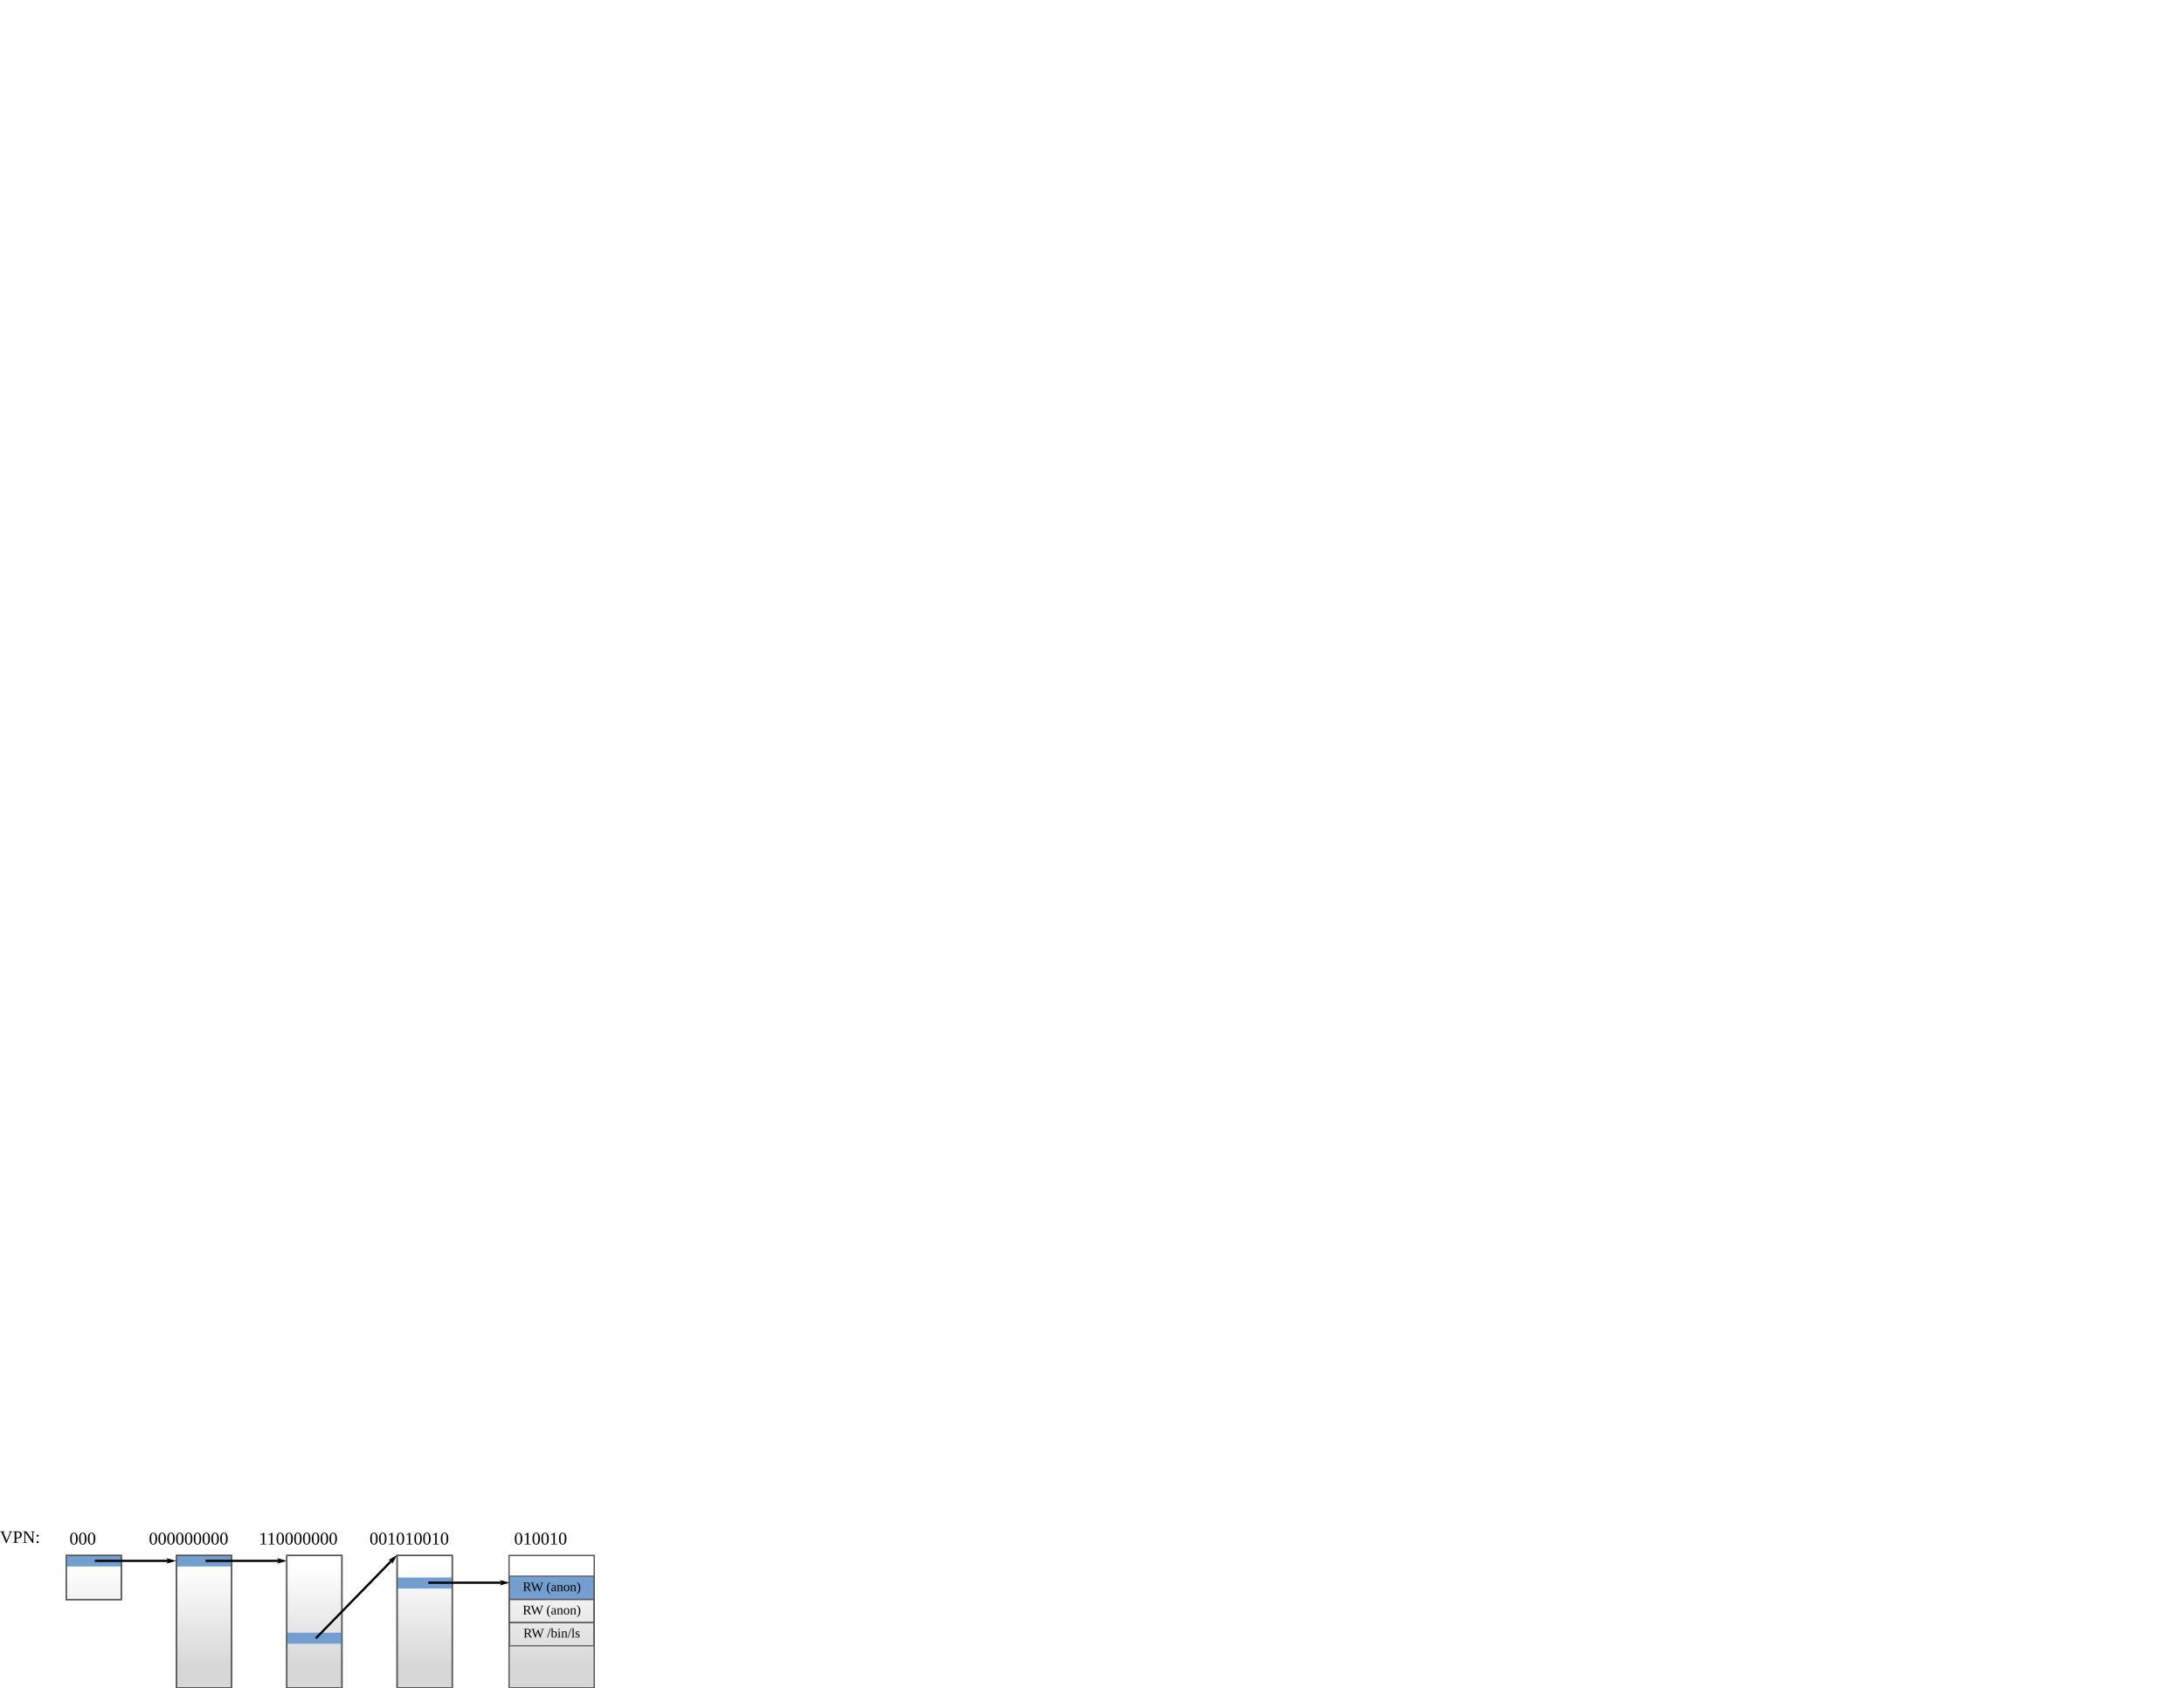
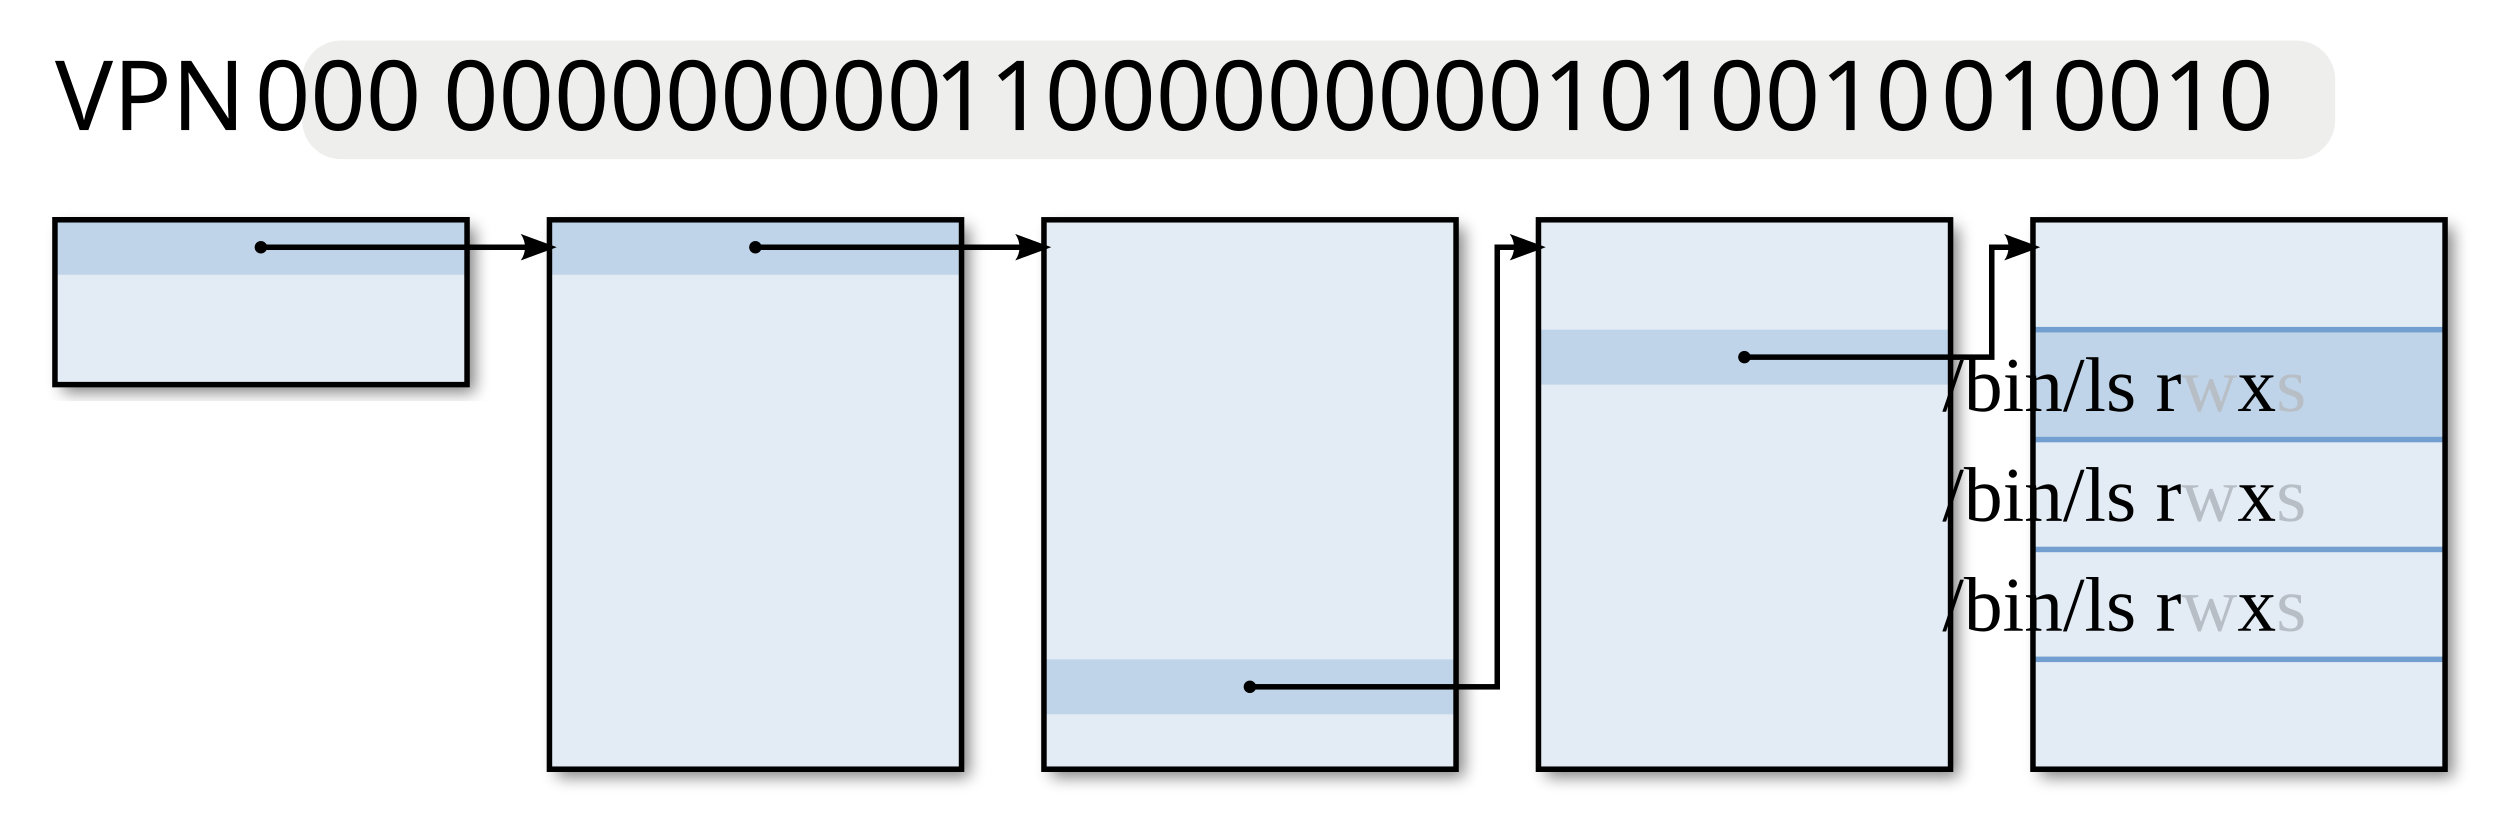
- <svg xmlns="http://www.w3.org/2000/svg" xmlns:xlink="http://www.w3.org/1999/xlink" width="990" height="765" id="svg2" version="1.1">
+ <svg xmlns="http://www.w3.org/2000/svg" xmlns:xlink="http://www.w3.org/1999/xlink" width="322.441" height="106.299" id="svg2" version="1.1">
  <defs id="defs4">
-     <marker orient="auto" refY="0" refX="0" id="Arrow1Send" style="overflow:visible">
-       <path id="path4372" d="M 0,0 5,-5 -12.5,0 5,5 0,0 z" style="fill-rule:evenodd;stroke:#000000;stroke-width:1pt" transform="matrix(-0.2,0,0,-0.2,-1.2,0)" />
+     <marker orient="auto" refY="0" refX="0" id="DotS" style="overflow:visible">
+       <path id="path6905" d="m -2.5,-1 c 0,2.76 -2.24,5 -5,5 -2.76,0 -5,-2.24 -5,-5 0,-2.76 2.24,-5 5,-5 2.76,0 5,2.24 5,5 z" style="fill-rule:evenodd;stroke:#000000;stroke-width:1pt" transform="matrix(0.2,0,0,0.2,1.48,0.2)" />
    </marker>
-     <linearGradient id="linearGradient3025">
-       <stop style="stop-color:#ffffff;stop-opacity:1" offset="0" id="stop3027" />
-       <stop style="stop-color:#d7d7d7;stop-opacity:1" offset="1" id="stop3029" />
-     </linearGradient>
    <marker orient="auto" refY="0" refX="0" id="Arrow2Mend" style="overflow:visible">
      <path id="path3843" style="font-size:12px;fill-rule:evenodd;stroke-width:0.625;stroke-linejoin:round" d="M 8.719,4.034 -2.207,0.016 8.719,-4.002 c -1.745,2.372 -1.735,5.617 -6e-7,8.035 z" transform="scale(-0.6,-0.6)" />
    </marker>
-     <marker orient="auto" refY="0" refX="0" id="TriangleOutM" style="overflow:visible">
-       <path id="path3962" d="m 5.77,0 -8.65,5 0,-10 8.65,5 z" style="fill-rule:evenodd;stroke:#000000;stroke-width:1pt;marker-start:none" transform="scale(0.4,0.4)" />
-     </marker>
-     <marker orient="auto" refY="0" refX="0" id="TriangleOutL" style="overflow:visible">
-       <path id="path3959" d="m 5.77,0 -8.65,5 0,-10 8.65,5 z" style="fill-rule:evenodd;stroke:#000000;stroke-width:1pt;marker-start:none" transform="scale(0.8,0.8)" />
-     </marker>
-     <marker orient="auto" refY="0" refX="0" id="Arrow2Lend" style="overflow:visible">
-       <path id="path3837" style="font-size:12px;fill-rule:evenodd;stroke-width:0.625;stroke-linejoin:round" d="M 8.719,4.034 -2.207,0.016 8.719,-4.002 c -1.745,2.372 -1.735,5.617 -6e-7,8.035 z" transform="matrix(-1.1,0,0,-1.1,-1.1,0)" />
-     </marker>
-     <marker orient="auto" refY="0" refX="0" id="Arrow2Lend-6" style="overflow:visible">
-       <path id="path3837-9" style="font-size:12px;fill-rule:evenodd;stroke-width:0.625;stroke-linejoin:round" d="M 8.719,4.034 -2.207,0.016 8.719,-4.002 c -1.745,2.372 -1.735,5.617 -6e-7,8.035 z" transform="matrix(-1.1,0,0,-1.1,-1.1,0)" />
-     </marker>
-     <linearGradient xlink:href="#linearGradient3025" id="linearGradient3858" gradientUnits="userSpaceOnUse" gradientTransform="translate(10,0)" x1="32.467" y1="19.913" x2="32.467" y2="64.913" />
-     <linearGradient xlink:href="#linearGradient3025" id="linearGradient3882" gradientUnits="userSpaceOnUse" gradientTransform="translate(10,0)" x1="32.467" y1="19.913" x2="32.467" y2="64.913" />
-     <linearGradient xlink:href="#linearGradient3025-0" id="linearGradient3882-2" gradientUnits="userSpaceOnUse" gradientTransform="translate(10,0)" x1="32.467" y1="34.913" x2="32.467" y2="44.913" />
-     <linearGradient id="linearGradient3025-0">
-       <stop style="stop-color:#ffffff;stop-opacity:1" offset="0" id="stop3027-5" />
-       <stop style="stop-color:#d7d7d7;stop-opacity:1" offset="1" id="stop3029-9" />
-     </linearGradient>
-     <linearGradient y2="64.913" x2="32.467" y1="19.913" x1="32.467" gradientTransform="translate(-17.16522,-14.61121)" gradientUnits="userSpaceOnUse" id="linearGradient3921" xlink:href="#linearGradient3025-0" />
-     <linearGradient xlink:href="#linearGradient3025-0" id="linearGradient3945" gradientUnits="userSpaceOnUse" gradientTransform="translate(91.9565,34.03944)" x1="32.467" y1="34.913" x2="32.467" y2="44.913" />
-     <marker orient="auto" refY="0" refX="0" id="Arrow1Send-0" style="overflow:visible">
-       <path id="path4372-8" d="M 0,0 5,-5 -12.5,0 5,5 0,0 z" style="fill-rule:evenodd;stroke:#000000;stroke-width:1pt" transform="matrix(-0.2,0,0,-0.2,-1.2,0)" />
-     </marker>
-     <linearGradient xlink:href="#linearGradient3025-0" id="linearGradient3061" gradientUnits="userSpaceOnUse" gradientTransform="translate(-99.44989,-83.47755)" x1="32.467" y1="34.913" x2="32.467" y2="44.913" />
-     <linearGradient id="linearGradient3025-3">
-       <stop style="stop-color:#ffffff;stop-opacity:1" offset="0" id="stop3027-2" />
-       <stop style="stop-color:#d7d7d7;stop-opacity:1" offset="1" id="stop3029-1" />
-     </linearGradient>
-     <linearGradient xlink:href="#linearGradient3025-3" id="linearGradient3113" gradientUnits="userSpaceOnUse" gradientTransform="translate(210.7511,0)" x1="32.467" y1="19.913" x2="32.467" y2="64.913" />
-     <linearGradient xlink:href="#linearGradient3025" id="linearGradient3131" gradientUnits="userSpaceOnUse" gradientTransform="translate(10,0)" x1="32.467" y1="19.913" x2="32.467" y2="64.913" />
-     <linearGradient xlink:href="#linearGradient3025" id="linearGradient3138" gradientUnits="userSpaceOnUse" gradientTransform="translate(10,0)" x1="32.467" y1="19.913" x2="32.467" y2="64.913" />
-     <marker orient="auto" refY="0" refX="0" id="Arrow1Send-3" style="overflow:visible">
-       <path id="path4372-85" d="M 0,0 5,-5 -12.5,0 5,5 0,0 z" style="fill-rule:evenodd;stroke:#000000;stroke-width:1pt" transform="matrix(-0.2,0,0,-0.2,-1.2,0)" />
-     </marker>
-     <linearGradient xlink:href="#linearGradient3025-0" id="linearGradient3200" gradientUnits="userSpaceOnUse" gradientTransform="translate(3.453962,-103.4775)" x1="32.467" y1="34.913" x2="32.467" y2="44.913" />
-     <linearGradient xlink:href="#linearGradient3025-3-5" id="linearGradient3113-8" gradientUnits="userSpaceOnUse" gradientTransform="translate(210.7511,0)" x1="32.467" y1="19.913" x2="32.467" y2="64.913" />
-     <linearGradient id="linearGradient3025-3-5">
-       <stop style="stop-color:#ffffff;stop-opacity:1" offset="0" id="stop3027-2-3" />
-       <stop style="stop-color:#d7d7d7;stop-opacity:1" offset="1" id="stop3029-1-2" />
-     </linearGradient>
+     <filter id="filter9186" style="color-interpolation-filters:sRGB;">
+       <feFlood id="feFlood9188" flood-opacity="0.5" flood-color="rgb(0,0,0)" result="flood" />
+       <feComposite id="feComposite9190" in2="SourceGraphic" in="flood" operator="in" result="composite1" />
+       <feGaussianBlur id="feGaussianBlur9192" in="composite" stdDeviation="1" result="blur" />
+       <feOffset id="feOffset9194" dx="1" dy="1" result="offset" />
+     </filter>
+     <filter id="filter9200" style="color-interpolation-filters:sRGB;">
+       <feFlood id="feFlood9202" flood-opacity="0.5" flood-color="rgb(0,0,0)" result="flood" />
+       <feComposite id="feComposite9204" in2="SourceGraphic" in="flood" operator="in" result="composite1" />
+       <feGaussianBlur id="feGaussianBlur9206" in="composite" stdDeviation="1" result="blur" />
+       <feOffset id="feOffset9208" dx="1" dy="1" result="offset" />
+     </filter>
  </defs>
-   <g id="layer1" transform="translate(2.532799,690.0868)" style="display:inline">
-     <rect style="fill:url(#linearGradient3113);fill-opacity:1;stroke:#585858;stroke-width:0.604;stroke-miterlimit:4;stroke-opacity:1;stroke-dasharray:none;stroke-dashoffset:0" id="rect3872-5" width="38.616" height="60" x="228.218" y="14.913" />
-     <text xml:space="preserve" style="font-size:40px;font-style:normal;font-weight:normal;line-height:125%;letter-spacing:0px;word-spacing:0px;fill:#000000;fill-opacity:1;stroke:none;font-family:Times New Roman;-inkscape-font-specification:Times New Roman" x="-2.58" y="9.226" id="text5822">
-       <tspan id="tspan5824" x="-2.58" y="9.226" style="font-size:8px;-inkscape-font-specification:Times New Roman;font-family:Times New Roman">VPN:</tspan>
+   <g id="layer1" transform="translate(2.532799,31.3862)" style="display:inline">
+     <rect style="color:#000000;fill:#eeeeec;fill-opacity:1;stroke:none;stroke-width:0.709;marker:none;visibility:visible;display:inline;overflow:visible;enable-background:accumulate" id="rect5927" width="262.205" height="15.298" x="36.444" y="-26.157" ry="5" />
+     <text xml:space="preserve" style="font-size:12.5px;font-style:normal;font-variant:normal;font-weight:normal;font-stretch:normal;text-align:start;line-height:125%;letter-spacing:0px;word-spacing:0px;writing-mode:lr-tb;text-anchor:start;fill:#000000;fill-opacity:1;stroke:none;font-family:Minion Pro;-inkscape-font-specification:Minion Pro" x="4.554" y="-14.614" id="text3071">
+       <tspan id="tspan3073" x="4.554" y="-14.614">VPN</tspan>
    </text>
-     <text xml:space="preserve" style="font-size:40px;font-style:normal;font-variant:normal;font-weight:normal;font-stretch:normal;line-height:125%;letter-spacing:0px;word-spacing:0px;fill:#000000;fill-opacity:1;stroke:none;font-family:cmr10;-inkscape-font-specification:cmr10" x="33.254" y="-19.672" id="text8802" transform="translate(-2.532799,4.773338)">
-       <tspan id="tspan8804" x="33.254" y="-19.672" />
+     <text xml:space="preserve" style="font-size:12.5px;font-style:normal;font-variant:normal;font-weight:300;font-stretch:normal;text-align:center;line-height:125%;letter-spacing:0px;word-spacing:0px;writing-mode:lr-tb;text-anchor:middle;fill:#000000;fill-opacity:1;stroke:none;font-family:Minion Pro;-inkscape-font-specification:Minion Pro" x="49.202" y="-14.614" id="text3075">
+       <tspan id="tspan3077" x="49.202" y="-14.614">000</tspan>
    </text>
-     <rect style="fill:url(#linearGradient3138);fill-opacity:1;stroke:#585858;stroke-width:0.604;stroke-miterlimit:4;stroke-opacity:1;stroke-dasharray:none;stroke-dashoffset:0" id="rect2985" width="25" height="20" x="27.467" y="14.913" />
-     <text xml:space="preserve" style="font-size:8px;font-style:normal;font-weight:normal;text-align:center;line-height:125%;letter-spacing:0px;word-spacing:0px;text-anchor:middle;fill:#000000;fill-opacity:1;stroke:none;font-family:Times New Roman;-inkscape-font-specification:Times New Roman" x="39.965" y="9.913" id="text5767">
-       <tspan id="tspan5769" x="39.965" y="9.913" style="font-size:8px;font-style:normal;font-variant:normal;font-weight:normal;font-stretch:normal;text-align:center;text-anchor:middle;font-family:Times New Roman;-inkscape-font-specification:Times New Roman">000</tspan>
+     <text xml:space="preserve" style="font-size:12.5px;font-style:normal;font-variant:normal;font-weight:300;font-stretch:normal;text-align:center;line-height:125%;letter-spacing:0px;word-spacing:0px;writing-mode:lr-tb;text-anchor:middle;fill:#000000;fill-opacity:1;stroke:none;font-family:Minion Pro;-inkscape-font-specification:Minion Pro" x="94.924" y="-14.614" id="text3079">
+       <tspan id="tspan3081" x="94.924" y="-14.614">000000000</tspan>
    </text>
-     <rect style="color:#000000;fill:#729fcf;fill-opacity:1;fill-rule:nonzero;stroke:none;stroke-width:3;marker:none;visibility:visible;display:inline;overflow:visible;enable-background:accumulate" id="rect3831" width="25" height="5" x="27.467" y="14.913" />
-     <rect y="14.913" x="27.467" height="20" width="25" id="rect3833" style="fill:none;stroke:#585858;stroke-width:0.604;stroke-miterlimit:4;stroke-opacity:1;stroke-dasharray:none;stroke-dashoffset:0" />
-     <g id="use3844" transform="translate(50,0)">
-       <rect style="fill:url(#linearGradient3131);fill-opacity:1;stroke:#585858;stroke-width:0.604;stroke-miterlimit:4;stroke-opacity:1;stroke-dasharray:none;stroke-dashoffset:0" id="rect3121" width="25" height="60" x="27.467" y="14.913" />
-       <text xml:space="preserve" style="font-size:8px;font-style:normal;font-weight:normal;text-align:center;line-height:125%;letter-spacing:0px;word-spacing:0px;text-anchor:middle;fill:#000000;fill-opacity:1;stroke:none;font-family:Times New Roman;-inkscape-font-specification:Times New Roman" x="39.965" y="9.913" id="text3123">
-         <tspan id="tspan3125" x="39.965" y="9.913" style="font-size:8px;font-style:normal;font-variant:normal;font-weight:normal;font-stretch:normal;text-align:center;text-anchor:middle;font-family:Times New Roman;-inkscape-font-specification:Times New Roman">000000000</tspan>
-       </text>
-       <rect style="color:#000000;fill:#729fcf;fill-opacity:1;fill-rule:nonzero;stroke:none;stroke-width:3;marker:none;visibility:visible;display:inline;overflow:visible;enable-background:accumulate" id="rect3127" width="25" height="5" x="30" y="10.14" transform="translate(-2.532799,4.773338)" />
-       <rect y="14.913" x="27.467" height="60" width="25" id="rect3129" style="fill:none;stroke:#585858;stroke-width:0.604;stroke-miterlimit:4;stroke-opacity:1;stroke-dasharray:none;stroke-dashoffset:0" />
+     <text xml:space="preserve" style="font-size:12.5px;font-style:normal;font-variant:normal;font-weight:300;font-stretch:normal;text-align:center;line-height:125%;letter-spacing:0px;word-spacing:0px;writing-mode:lr-tb;text-anchor:middle;fill:#000000;fill-opacity:1;stroke:none;font-family:Minion Pro;-inkscape-font-specification:Minion Pro" x="158.241" y="-14.614" id="text3083">
+       <tspan id="tspan3085" x="158.241" y="-14.614">110000000</tspan>
+     </text>
+     <text xml:space="preserve" style="font-size:12.5px;font-style:normal;font-variant:normal;font-weight:300;font-stretch:normal;text-align:center;line-height:125%;letter-spacing:0px;word-spacing:0px;writing-mode:lr-tb;text-anchor:middle;fill:#000000;fill-opacity:1;stroke:none;font-family:Minion Pro;-inkscape-font-specification:Minion Pro" x="222.483" y="-14.614" id="text3087">
+       <tspan id="tspan3089" x="222.483" y="-14.614">001010010</tspan>
+     </text>
+     <text xml:space="preserve" style="font-size:12.5px;font-style:normal;font-variant:normal;font-weight:300;font-stretch:normal;text-align:center;line-height:125%;letter-spacing:0px;word-spacing:0px;writing-mode:lr-tb;text-anchor:middle;fill:#000000;fill-opacity:1;stroke:none;font-family:Minion Pro;-inkscape-font-specification:Minion Pro" x="277.388" y="-14.614" id="text3091">
+       <tspan id="tspan3093" x="277.388" y="-14.614">010010</tspan>
+     </text>
+     <g id="g6786" transform="translate(-7.086614,120.4725)">
+       <use x="0" y="0" xlink:href="#rect5742" id="use9136" style="filter:url(#filter9186)" />
+       <rect y="-144.772" x="-73.399" height="70.866" width="53.15" id="rect5742" style="color:#000000;fill:#e3ecf5;fill-opacity:1;stroke:none;stroke-width:0.709;marker:none;visibility:visible;display:inline;overflow:visible;enable-background:accumulate" />
    </g>
-     <g id="g3846" transform="translate(100,0)">
-       <rect style="fill:url(#linearGradient3858);fill-opacity:1;stroke:#585858;stroke-width:0.604;stroke-miterlimit:4;stroke-opacity:1;stroke-dasharray:none;stroke-dashoffset:0" id="rect3848" width="25" height="60" x="27.467" y="14.913" />
-       <text xml:space="preserve" style="font-size:8px;font-style:normal;font-weight:normal;text-align:center;line-height:125%;letter-spacing:0px;word-spacing:0px;text-anchor:middle;fill:#000000;fill-opacity:1;stroke:none;font-family:Times New Roman;-inkscape-font-specification:Times New Roman" x="39.641" y="9.913" id="text3850">
-         <tspan id="tspan3852" x="39.641" y="9.913" style="font-size:8px;font-style:normal;font-variant:normal;font-weight:normal;font-stretch:normal;text-align:center;text-anchor:middle;font-family:Times New Roman;-inkscape-font-specification:Times New Roman">110000000</tspan>
-       </text>
-       <rect style="color:#000000;fill:#729fcf;fill-opacity:1;fill-rule:nonzero;stroke:none;stroke-width:3;marker:none;visibility:visible;display:inline;overflow:visible;enable-background:accumulate" id="rect3854" width="25" height="5" x="27.467" y="49.913" />
-       <rect y="14.913" x="27.467" height="60" width="25" id="rect3856" style="fill:none;stroke:#585858;stroke-width:0.604;stroke-miterlimit:4;stroke-opacity:1;stroke-dasharray:none;stroke-dashoffset:0" />
+     <rect style="color:#000000;fill:#c0d4e9;fill-opacity:1;fill-rule:nonzero;stroke:none;stroke-width:0.709;marker:none;visibility:visible;display:inline;overflow:visible;enable-background:accumulate" id="rect3892" width="53.15" height="7.087" x="-80.486" y="-20.756" />
+     <rect y="-24.299" x="-80.486" height="70.866" width="53.15" id="rect2987" style="color:#000000;fill:none;stroke:#000000;stroke-width:0.709;stroke-linecap:round;stroke-linejoin:miter;stroke-miterlimit:4;stroke-opacity:1;stroke-dasharray:none;stroke-dashoffset:0;marker:none;visibility:visible;display:inline;overflow:visible;enable-background:accumulate" />
+     <g id="use6790" transform="translate(74.40944,141.7323)">
+       <use x="0" y="0" xlink:href="#rect6802" id="use9198" style="filter:url(#filter9200)" />
+       <rect style="color:#000000;fill:#e3ecf5;fill-opacity:1;stroke:none;stroke-width:0.709;marker:none;visibility:visible;display:inline;overflow:visible;enable-background:accumulate" id="rect6802" width="53.15" height="21.26" x="-69.856" y="-144.772" />
    </g>
-     <g transform="translate(150,0)" id="g3870">
-       <rect y="14.913" x="27.467" height="60" width="25" id="rect3872" style="fill:url(#linearGradient3882);fill-opacity:1;stroke:#585858;stroke-width:0.604;stroke-miterlimit:4;stroke-opacity:1;stroke-dasharray:none;stroke-dashoffset:0" />
-       <text id="text3874" y="9.913" x="39.965" style="font-size:8px;font-style:normal;font-weight:normal;text-align:center;line-height:125%;letter-spacing:0px;word-spacing:0px;text-anchor:middle;fill:#000000;fill-opacity:1;stroke:none;font-family:Times New Roman;-inkscape-font-specification:Times New Roman" xml:space="preserve">
-         <tspan style="font-size:8px;font-style:normal;font-variant:normal;font-weight:normal;font-stretch:normal;text-align:center;text-anchor:middle;font-family:Times New Roman;-inkscape-font-specification:Times New Roman" y="9.913" x="39.965" id="tspan3876">001010010</tspan>
-       </text>
-       <rect y="24.913" x="27.467" height="5" width="25" id="rect3878" style="color:#000000;fill:#729fcf;fill-opacity:1;fill-rule:nonzero;stroke:none;stroke-width:3;marker:none;visibility:visible;display:inline;overflow:visible;enable-background:accumulate" />
-       <rect style="fill:none;stroke:#585858;stroke-width:0.604;stroke-miterlimit:4;stroke-opacity:1;stroke-dasharray:none;stroke-dashoffset:0" id="rect3880" width="25" height="60" x="27.467" y="14.913" />
-     </g>
-     <text id="text3164" y="-75.384" x="197.776" style="font-size:40px;font-style:normal;font-weight:normal;line-height:125%;letter-spacing:0px;word-spacing:0px;fill:#000000;fill-opacity:1;stroke:none;font-family:Sans" xml:space="preserve">
-       <tspan y="-75.384" x="197.776" id="tspan3166" />
+     <use x="0" y="0" xlink:href="#rect3892" id="use6794" transform="translate(85.03937,17.71651)" width="990" height="765" />
+     <rect style="color:#000000;fill:none;stroke:#000000;stroke-width:0.709;stroke-linecap:round;stroke-linejoin:miter;stroke-miterlimit:4;stroke-opacity:1;stroke-dasharray:none;stroke-dashoffset:0;marker:none;visibility:visible;display:inline;overflow:visible;enable-background:accumulate" id="use6792" width="53.15" height="21.26" x="4.554" y="-3.04" />
+     <use x="0" y="0" xlink:href="#g6786" id="use6830" transform="translate(148.8189,21.25984)" width="990" height="765" />
+     <use x="0" y="0" xlink:href="#rect3892" id="use8464" transform="translate(148.8189,17.71651)" width="990" height="765" />
+     <use x="0" y="0" xlink:href="#rect2987" id="use8460" transform="translate(148.8189,21.25984)" width="990" height="765" />
+     <use x="0" y="0" xlink:href="#g6786" id="use8462" transform="translate(212.5984,21.25984)" width="990" height="765" />
+     <use height="765" width="990" transform="translate(212.5984,74.40945)" id="use8670" xlink:href="#rect3892" y="0" x="0" />
+     <use x="0" y="0" xlink:href="#rect2987" id="use8666" transform="translate(212.5984,21.25965)" width="495" height="990" />
+     <path id="path8668" d="m 94.908,0.504 37.205,1.8e-4" style="fill:none;stroke:#000000;stroke-width:0.709;stroke-linecap:butt;stroke-linejoin:miter;stroke-miterlimit:4;stroke-opacity:1;stroke-dasharray:none;marker-start:url(#DotS);marker-end:url(#Arrow2Mend)" />
+     <use height="765" width="990" transform="translate(276.3779,21.25984)" id="use8674" xlink:href="#g6786" y="0" x="0" />
+     <use x="0" y="0" xlink:href="#rect3892" id="use9078" transform="translate(276.3779,31.88976)" width="990" height="765" />
+     <use height="990" width="495" transform="translate(276.3779,21.25965)" id="use8676" xlink:href="#rect2987" y="0" x="0" />
+     <path style="fill:none;stroke:#000000;stroke-width:0.709;stroke-linecap:butt;stroke-linejoin:miter;stroke-miterlimit:4;stroke-opacity:1;stroke-dasharray:none;marker-start:url(#DotS);marker-end:url(#Arrow2Mend)" d="m 31.129,0.504 37.205,1.8e-4" id="path6832" />
+     <path style="fill:none;stroke:#000000;stroke-width:0.709;stroke-linecap:butt;stroke-linejoin:miter;stroke-miterlimit:4;stroke-opacity:1;stroke-dasharray:none;marker-start:url(#DotS);marker-end:url(#Arrow2Mend)" d="m 158.688,57.196 31.89,0 0,-56.693 5.315,0" id="path8672" />
+     <use x="0" y="0" xlink:href="#g6786" id="use9080" transform="translate(340.1575,21.25984)" width="990" height="765" />
+     <rect y="11.133" x="259.672" height="14.173" width="53.15" id="use9110" style="color:#000000;fill:#c0d4e9;fill-opacity:1;fill-rule:nonzero;stroke:none;stroke-width:0.709;marker:none;visibility:visible;display:inline;overflow:visible;enable-background:accumulate" />
+     <path style="fill:none;stroke:#729fcf;stroke-width:0.709;stroke-linecap:butt;stroke-linejoin:miter;stroke-miterlimit:4;stroke-opacity:1;stroke-dasharray:none" d="m 259.672,11.133 53.15,0" id="path9128" />
+     <path id="path9130" d="m 259.672,25.307 53.15,0" style="fill:none;stroke:#729fcf;stroke-width:0.709;stroke-linecap:butt;stroke-linejoin:miter;stroke-miterlimit:4;stroke-opacity:1;stroke-dasharray:none" />
+     <path style="fill:none;stroke:#729fcf;stroke-width:0.709;stroke-linecap:butt;stroke-linejoin:miter;stroke-miterlimit:4;stroke-opacity:1;stroke-dasharray:none" d="m 259.672,39.48 53.15,0" id="path9132" />
+     <path id="path9134" d="m 259.672,53.653 53.15,0" style="fill:none;stroke:#729fcf;stroke-width:0.709;stroke-linecap:butt;stroke-linejoin:miter;stroke-miterlimit:4;stroke-opacity:1;stroke-dasharray:none" />
+     <use x="0" y="0" xlink:href="#rect2987" id="use9082" transform="translate(340.1575,21.25965)" width="495" height="990" />
+     <path id="path9084" d="m 222.467,14.677 31.89,0 0,-14.173 5.315,0" style="fill:none;stroke:#000000;stroke-width:0.709;stroke-linecap:butt;stroke-linejoin:miter;stroke-miterlimit:4;stroke-opacity:1;stroke-dasharray:none;marker-start:url(#DotS);marker-end:url(#Arrow2Mend)" />
+     <text xml:space="preserve" style="font-size:10px;font-style:normal;font-variant:normal;font-weight:300;font-stretch:normal;text-align:center;line-height:125%;letter-spacing:0px;word-spacing:0px;writing-mode:lr-tb;text-anchor:middle;fill:#000000;fill-opacity:1;stroke:none;font-family:Times New Roman;-inkscape-font-specification:Times New Roman" x="286.454" y="21.623" id="text9086">
+       <tspan id="tspan9088" x="286.454" y="21.623">/bin/ls r<tspan style="fill:#b7bec5;fill-opacity:1" id="tspan9090">w</tspan>x<tspan style="fill:#b7bec5;fill-opacity:1" id="tspan9108">s</tspan>
+       </tspan>
    </text>
-     <g id="g4090" transform="translate(-0.1459484,0)">
-       <rect y="24.281" x="228.51" height="10.607" width="38.324" id="rect3878-4" style="color:#000000;fill:#729fcf;fill-opacity:1;fill-rule:nonzero;stroke:#585858;stroke-width:0.5;stroke-miterlimit:4;stroke-opacity:1;stroke-dasharray:none;marker:none;visibility:visible;display:inline;overflow:visible;enable-background:accumulate" />
-       <text id="text5019-5" y="31.115" x="234.546" style="font-size:40px;font-style:normal;font-weight:normal;line-height:125%;letter-spacing:0px;word-spacing:0px;fill:#000000;fill-opacity:1;stroke:none;display:inline;font-family:Times New Roman;-inkscape-font-specification:Times New Roman" xml:space="preserve">
-         <tspan id="tspan8806-4" style="font-size:6px;font-family:Times New Roman;-inkscape-font-specification:Times New Roman" y="31.115" x="234.546">RW (anon)</tspan>
-       </text>
-     </g>
-     <path style="fill:none;stroke:#000000;stroke-width:1;stroke-linecap:butt;stroke-linejoin:miter;stroke-miterlimit:4;stroke-opacity:1;stroke-dasharray:none;marker-end:url(#Arrow1Send)" d="m 40.467,17.358 35,0" id="path3971" />
-     <path id="path4807" d="m 90.634,17.358 35,0" style="fill:none;stroke:#000000;stroke-width:1;stroke-linecap:butt;stroke-linejoin:miter;stroke-miterlimit:4;stroke-opacity:1;stroke-dasharray:none;marker-end:url(#Arrow1Send)" />
-     <path style="fill:none;stroke:#000000;stroke-width:1;stroke-linecap:butt;stroke-linejoin:miter;stroke-miterlimit:4;stroke-opacity:1;stroke-dasharray:none;marker-end:url(#Arrow1Send)" d="M 140.646,52.445 176.17,16.049" id="path4809" />
-     <text xml:space="preserve" style="font-size:8px;font-style:normal;font-weight:normal;text-align:center;line-height:125%;letter-spacing:0px;word-spacing:0px;text-anchor:middle;fill:#000000;fill-opacity:1;stroke:none;font-family:Times New Roman;-inkscape-font-specification:Times New Roman" x="247.524" y="9.913" id="text3874-6">
-       <tspan id="tspan3876-5" x="247.524" y="9.913" style="font-size:8px;font-style:normal;font-variant:normal;font-weight:normal;font-stretch:normal;text-align:center;text-anchor:middle;font-family:Times New Roman;-inkscape-font-specification:Times New Roman">010010</tspan>
-     </text>
-     <path id="path4807-2" d="m 191.597,27.258 35,0" style="fill:none;stroke:#000000;stroke-width:1;stroke-linecap:butt;stroke-linejoin:miter;stroke-miterlimit:4;stroke-opacity:1;stroke-dasharray:none;marker-end:url(#Arrow1Send);display:inline" />
-     <rect style="color:#000000;fill:none;stroke:#585858;stroke-width:0.5;stroke-miterlimit:4;stroke-opacity:1;stroke-dasharray:none;marker:none;visibility:visible;display:inline;overflow:visible;enable-background:accumulate" id="rect3878-4-5" width="38.324" height="10.607" x="228.364" y="34.785" />
-     <text xml:space="preserve" style="font-size:40px;font-style:normal;font-weight:normal;line-height:125%;letter-spacing:0px;word-spacing:0px;fill:#000000;fill-opacity:1;stroke:none;display:inline;font-family:Times New Roman;-inkscape-font-specification:Times New Roman" x="234.4" y="41.618" id="text5019-5-8">
-       <tspan x="234.4" y="41.618" style="font-size:6px;fill:#000000;fill-opacity:1;font-family:Times New Roman;-inkscape-font-specification:Times New Roman" id="tspan8808-4-7">RW (anon)</tspan>
-       <tspan x="234.4" y="49.118" style="font-size:6px;fill:#000000;fill-opacity:1;font-family:Times New Roman;-inkscape-font-specification:Times New Roman" id="tspan8806-4-9" />
-     </text>
-     <rect style="color:#000000;fill:none;stroke:#585858;stroke-width:0.5;stroke-miterlimit:4;stroke-opacity:1;stroke-dasharray:none;marker:none;visibility:visible;display:inline;overflow:visible;enable-background:accumulate" id="rect3878-4-5-3" width="38.324" height="10.607" x="228.364" y="45.258" />
-     <text xml:space="preserve" style="font-size:40px;font-style:normal;font-weight:normal;line-height:125%;letter-spacing:0px;word-spacing:0px;fill:#000000;fill-opacity:1;stroke:none;display:inline;font-family:Times New Roman;-inkscape-font-specification:Times New Roman" x="234.718" y="52.092" id="text5019-5-8-4">
-       <tspan x="234.718" y="52.092" style="font-size:6px;fill:#000000;fill-opacity:1;font-family:Times New Roman;-inkscape-font-specification:Times New Roman" id="tspan8808-4-7-2">RW /bin/ls</tspan>
-       <tspan x="234.718" y="59.592" style="font-size:6px;fill:#000000;fill-opacity:1;font-family:Times New Roman;-inkscape-font-specification:Times New Roman" id="tspan8806-4-9-2" />
-     </text>
+     <use x="0" y="0" xlink:href="#text9086" id="use9124" transform="translate(4.0513502e-8,14.17322)" width="495" height="990" />
+     <use height="990" width="495" transform="translate(4.0513502e-8,28.34645)" id="use9126" xlink:href="#text9086" y="0" x="0" />
  </g>
-   <g id="layer2" transform="translate(0,694.8601)" />
+   <g id="layer2" transform="translate(0,36.15921)" />
</svg>
